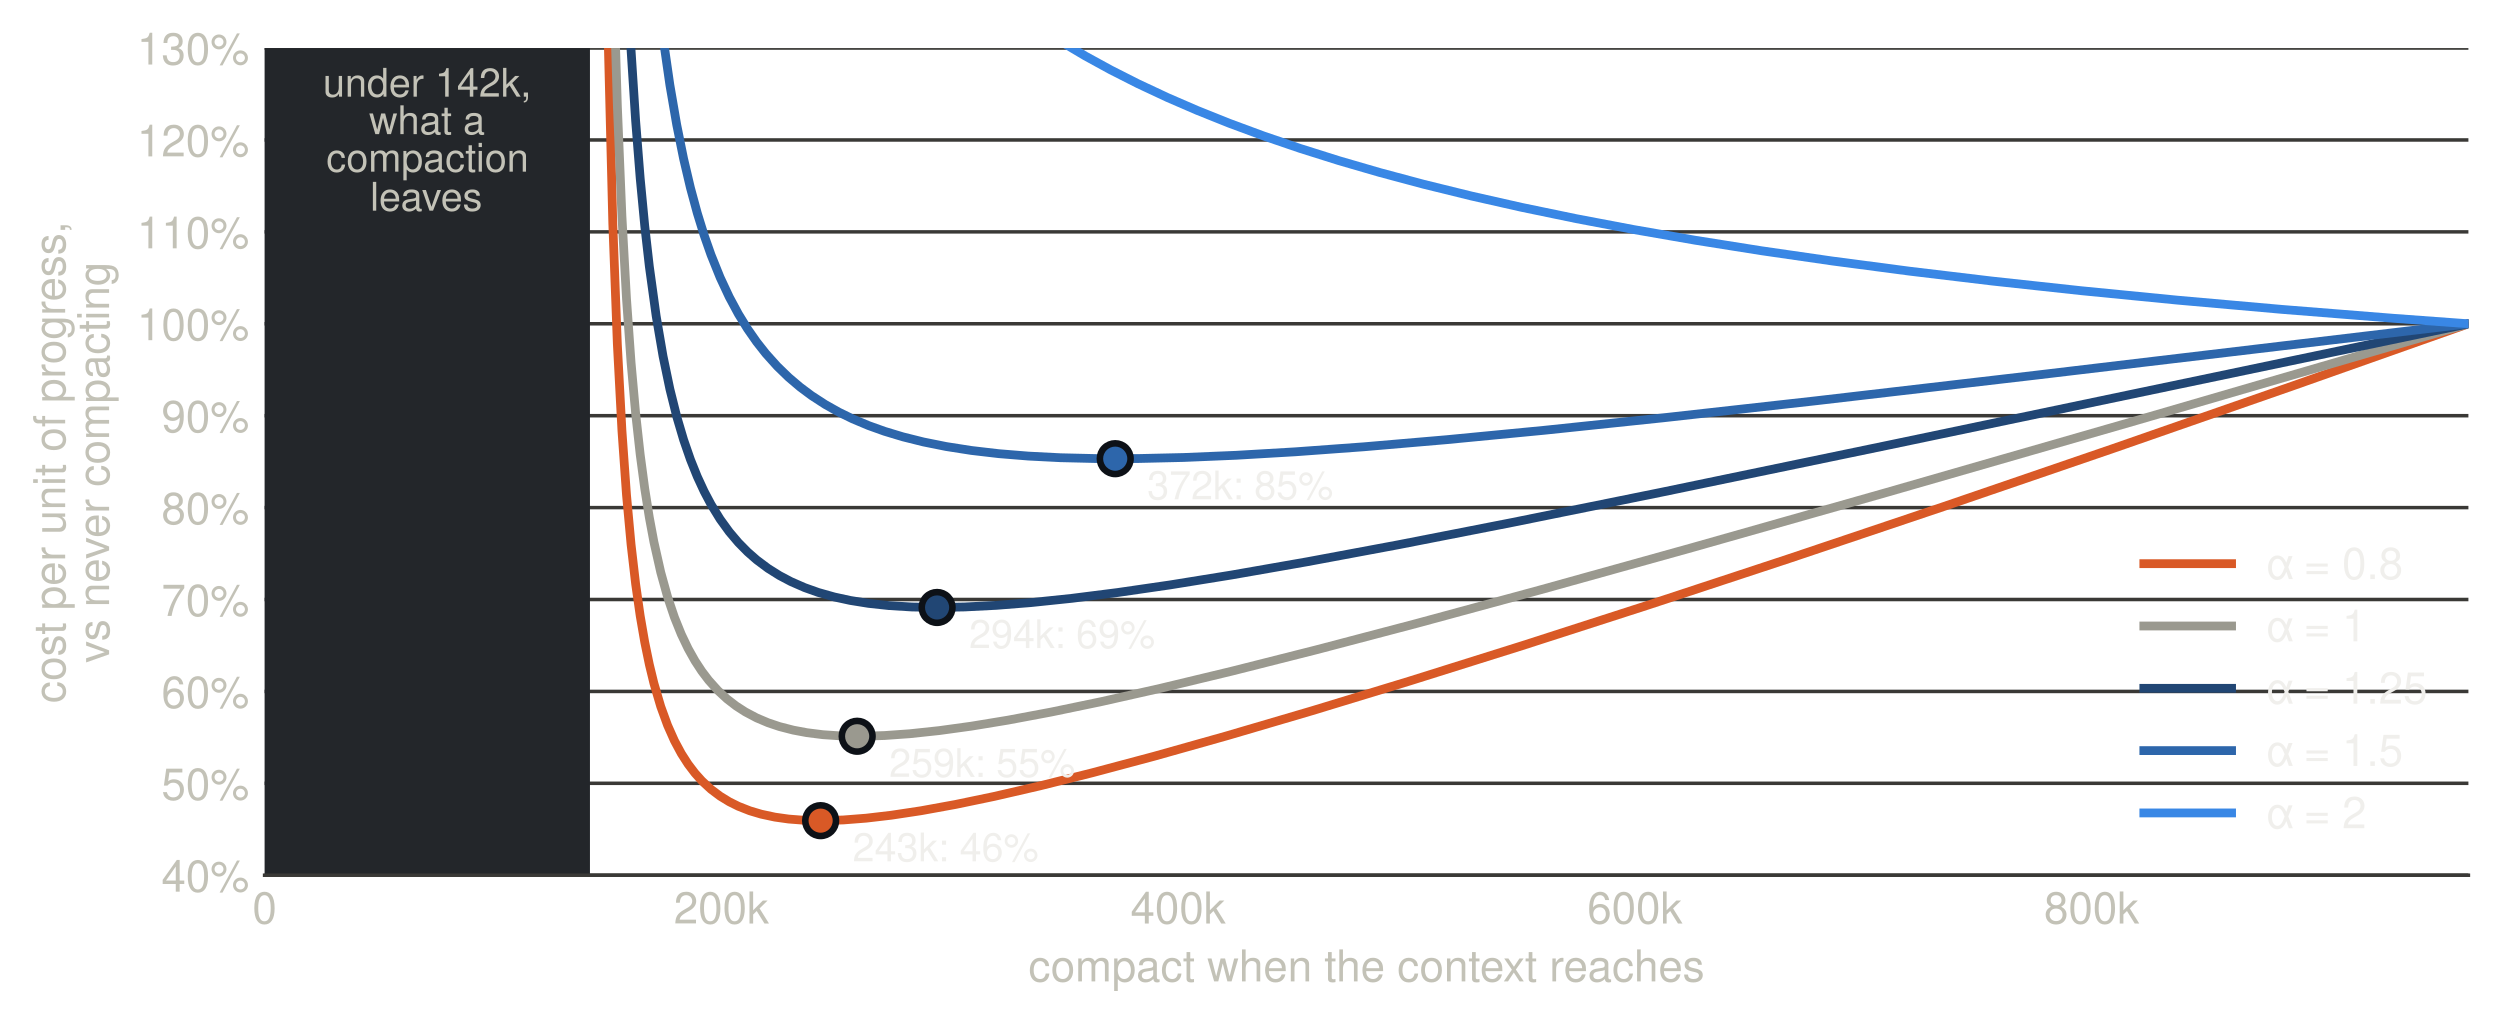
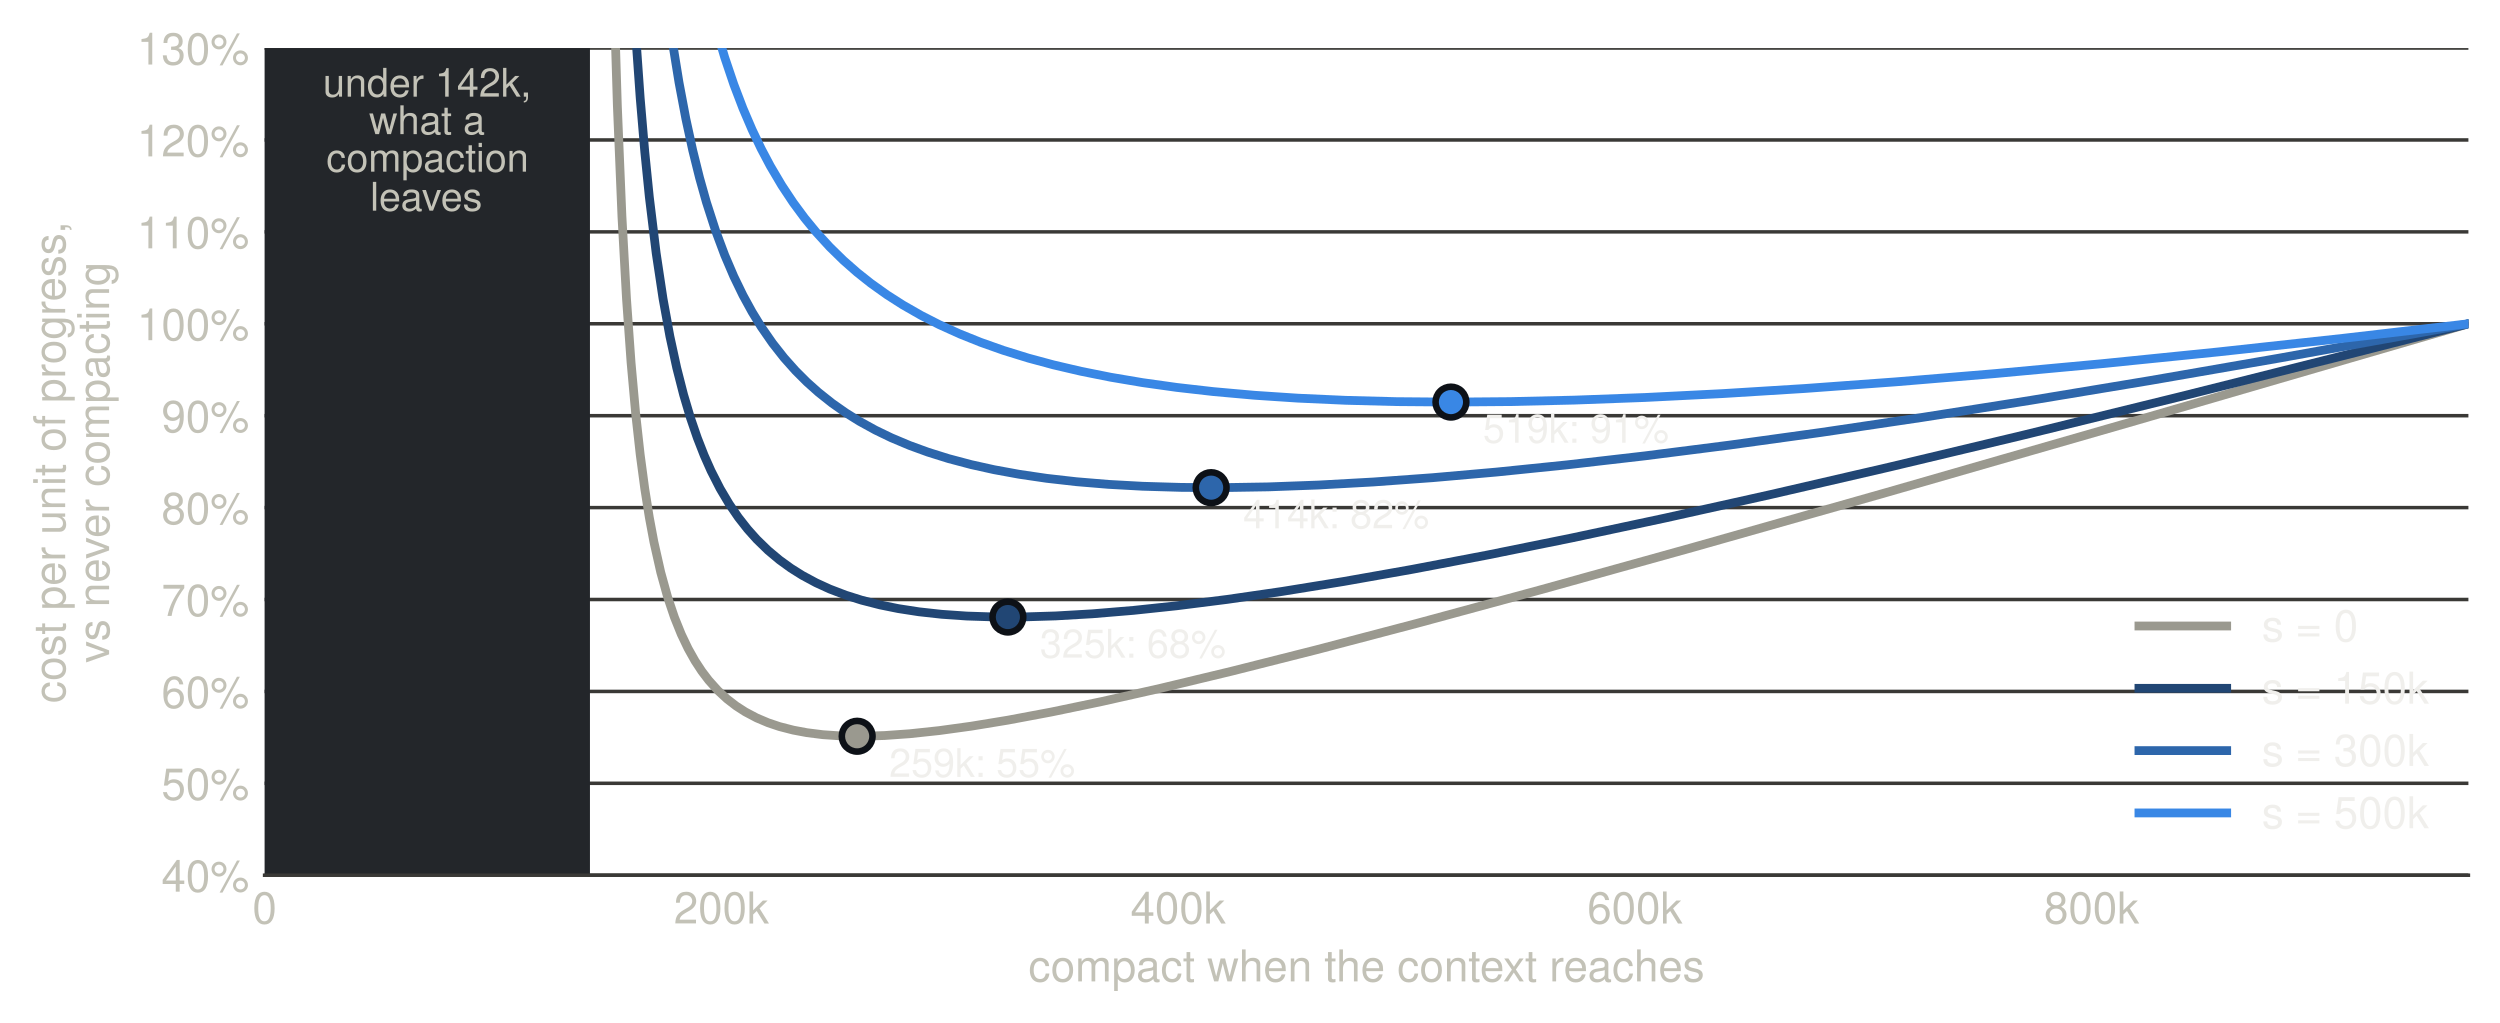
<svg xmlns="http://www.w3.org/2000/svg" xmlns:xlink="http://www.w3.org/1999/xlink" width="569.696pt" height="232.93pt" viewBox="0 0 569.696 232.93" version="1.1">
  <defs>
    <style type="text/css">*{stroke-linejoin: round; stroke-linecap: butt}</style>
  </defs>
  <g id="figure_1">
    <g id="patch_1">
      <path d="M 0 232.93  L 569.696 232.93  L 569.696 0  L 0 0  L 0 232.93  z " style="fill: none" />
    </g>
    <g id="axes_1">
      <g id="patch_2">
        <path d="M 60.296 199.446  L 562.496 199.446  L 562.496 10.95  L 60.296 10.95  L 60.296 199.446  z " style="fill: none" />
      </g>
      <g id="matplotlib.axis_1">
        <g id="xtick_1">
          <g id="line2d_1" />
          <g id="text_1">
            <text style="font-size: 10px; font-family: 'Helvetica', 'Arial', 'DejaVu Sans'; text-anchor: middle; fill: #c3c2b7" x="60.296" y="210.446" transform="rotate(-0 60.2957 210.446)">0</text>
          </g>
        </g>
        <g id="xtick_2">
          <g id="line2d_2" />
          <g id="text_2">
            <text style="font-size: 10px; font-family: 'Helvetica', 'Arial', 'DejaVu Sans'; text-anchor: middle; fill: #c3c2b7" x="164.379" y="210.446" transform="rotate(-0 164.3786 210.446)">200k</text>
          </g>
        </g>
        <g id="xtick_3">
          <g id="line2d_3" />
          <g id="text_3">
            <text style="font-size: 10px; font-family: 'Helvetica', 'Arial', 'DejaVu Sans'; text-anchor: middle; fill: #c3c2b7" x="268.462" y="210.446" transform="rotate(-0 268.4615 210.446)">400k</text>
          </g>
        </g>
        <g id="xtick_4">
          <g id="line2d_4" />
          <g id="text_4">
            <text style="font-size: 10px; font-family: 'Helvetica', 'Arial', 'DejaVu Sans'; text-anchor: middle; fill: #c3c2b7" x="372.544" y="210.446" transform="rotate(-0 372.5444 210.446)">600k</text>
          </g>
        </g>
        <g id="xtick_5">
          <g id="line2d_5" />
          <g id="text_5">
            <text style="font-size: 10px; font-family: 'Helvetica', 'Arial', 'DejaVu Sans'; text-anchor: middle; fill: #c3c2b7" x="476.627" y="210.446" transform="rotate(-0 476.6273 210.446)">800k</text>
          </g>
        </g>
        <g id="text_6">
          <text style="font-size: 10px; font-family: 'Helvetica', 'Arial', 'DejaVu Sans'; text-anchor: middle; fill: #c3c2b7" x="311.396" y="223.645" transform="rotate(-0 311.3957 223.6452)">compact when the context reaches</text>
        </g>
      </g>
      <g id="matplotlib.axis_2">
        <g id="ytick_1">
          <g id="line2d_6">
            <path d="M 60.296 199.446  L 562.496 199.446  " clip-path="url(#p06e94a9ac0)" style="fill: none; stroke: #3a3936; stroke-width: 0.8; stroke-linecap: square" />
          </g>
          <g id="line2d_7" />
          <g id="text_7">
            <text style="font-size: 10px; font-family: 'Helvetica', 'Arial', 'DejaVu Sans'; text-anchor: end; fill: #c3c2b7" x="56.796" y="203.196" transform="rotate(-0 56.7957 203.196)">40%</text>
          </g>
        </g>
        <g id="ytick_2">
          <g id="line2d_8">
            <path d="M 60.296 178.502  L 562.496 178.502  " clip-path="url(#p06e94a9ac0)" style="fill: none; stroke: #3a3936; stroke-width: 0.8; stroke-linecap: square" />
          </g>
          <g id="line2d_9" />
          <g id="text_8">
            <text style="font-size: 10px; font-family: 'Helvetica', 'Arial', 'DejaVu Sans'; text-anchor: end; fill: #c3c2b7" x="56.796" y="182.252" transform="rotate(-0 56.7957 182.252)">50%</text>
          </g>
        </g>
        <g id="ytick_3">
          <g id="line2d_10">
            <path d="M 60.296 157.558  L 562.496 157.558  " clip-path="url(#p06e94a9ac0)" style="fill: none; stroke: #3a3936; stroke-width: 0.8; stroke-linecap: square" />
          </g>
          <g id="line2d_11" />
          <g id="text_9">
            <text style="font-size: 10px; font-family: 'Helvetica', 'Arial', 'DejaVu Sans'; text-anchor: end; fill: #c3c2b7" x="56.796" y="161.308" transform="rotate(-0 56.7957 161.308)">60%</text>
          </g>
        </g>
        <g id="ytick_4">
          <g id="line2d_12">
            <path d="M 60.296 136.614  L 562.496 136.614  " clip-path="url(#p06e94a9ac0)" style="fill: none; stroke: #3a3936; stroke-width: 0.8; stroke-linecap: square" />
          </g>
          <g id="line2d_13" />
          <g id="text_10">
            <text style="font-size: 10px; font-family: 'Helvetica', 'Arial', 'DejaVu Sans'; text-anchor: end; fill: #c3c2b7" x="56.796" y="140.364" transform="rotate(-0 56.7957 140.364)">70%</text>
          </g>
        </g>
        <g id="ytick_5">
          <g id="line2d_14">
            <path d="M 60.296 115.67  L 562.496 115.67  " clip-path="url(#p06e94a9ac0)" style="fill: none; stroke: #3a3936; stroke-width: 0.8; stroke-linecap: square" />
          </g>
          <g id="line2d_15" />
          <g id="text_11">
            <text style="font-size: 10px; font-family: 'Helvetica', 'Arial', 'DejaVu Sans'; text-anchor: end; fill: #c3c2b7" x="56.796" y="119.42" transform="rotate(-0 56.7957 119.42)">80%</text>
          </g>
        </g>
        <g id="ytick_6">
          <g id="line2d_16">
            <path d="M 60.296 94.726  L 562.496 94.726  " clip-path="url(#p06e94a9ac0)" style="fill: none; stroke: #3a3936; stroke-width: 0.8; stroke-linecap: square" />
          </g>
          <g id="line2d_17" />
          <g id="text_12">
            <text style="font-size: 10px; font-family: 'Helvetica', 'Arial', 'DejaVu Sans'; text-anchor: end; fill: #c3c2b7" x="56.796" y="98.476" transform="rotate(-0 56.7957 98.476)">90%</text>
          </g>
        </g>
        <g id="ytick_7">
          <g id="line2d_18">
            <path d="M 60.296 73.782  L 562.496 73.782  " clip-path="url(#p06e94a9ac0)" style="fill: none; stroke: #3a3936; stroke-width: 0.8; stroke-linecap: square" />
          </g>
          <g id="line2d_19" />
          <g id="text_13">
            <text style="font-size: 10px; font-family: 'Helvetica', 'Arial', 'DejaVu Sans'; text-anchor: end; fill: #c3c2b7" x="56.796" y="77.532" transform="rotate(-0 56.7957 77.532)">100%</text>
          </g>
        </g>
        <g id="ytick_8">
          <g id="line2d_20">
            <path d="M 60.296 52.838  L 562.496 52.838  " clip-path="url(#p06e94a9ac0)" style="fill: none; stroke: #3a3936; stroke-width: 0.8; stroke-linecap: square" />
          </g>
          <g id="line2d_21" />
          <g id="text_14">
            <text style="font-size: 10px; font-family: 'Helvetica', 'Arial', 'DejaVu Sans'; text-anchor: end; fill: #c3c2b7" x="56.796" y="56.588" transform="rotate(-0 56.7957 56.588)">110%</text>
          </g>
        </g>
        <g id="ytick_9">
          <g id="line2d_22">
            <path d="M 60.296 31.894  L 562.496 31.894  " clip-path="url(#p06e94a9ac0)" style="fill: none; stroke: #3a3936; stroke-width: 0.8; stroke-linecap: square" />
          </g>
          <g id="line2d_23" />
          <g id="text_15">
            <text style="font-size: 10px; font-family: 'Helvetica', 'Arial', 'DejaVu Sans'; text-anchor: end; fill: #c3c2b7" x="56.796" y="35.644" transform="rotate(-0 56.7957 35.644)">120%</text>
          </g>
        </g>
        <g id="ytick_10">
          <g id="line2d_24">
            <path d="M 60.296 10.95  L 562.496 10.95  " clip-path="url(#p06e94a9ac0)" style="fill: none; stroke: #3a3936; stroke-width: 0.8; stroke-linecap: square" />
          </g>
          <g id="line2d_25" />
          <g id="text_16">
            <text style="font-size: 10px; font-family: 'Helvetica', 'Arial', 'DejaVu Sans'; text-anchor: end; fill: #c3c2b7" x="56.796" y="14.7" transform="rotate(-0 56.7957 14.7)">130%</text>
          </g>
        </g>
        <g id="text_17">
          <text style="font-size: 10px; font-family: 'Helvetica', 'Arial', 'DejaVu Sans'; fill: #c3c2b7" transform="translate(14.84893 160.2207) rotate(-90)">cost per unit of progress,</text>
          <text style="font-size: 10px; font-family: 'Helvetica', 'Arial', 'DejaVu Sans'; fill: #c3c2b7" transform="translate(24.85928 151.0496) rotate(-90)">vs never compacting</text>
        </g>
      </g>
      <g id="patch_3">
        <path d="M 60.296 199.446  L 134.438 199.446  L 134.438 10.95  L 60.296 10.95  z " clip-path="url(#p06e94a9ac0)" style="fill: #23262a" />
      </g>
      <g id="line2d_26">
-         <path d="M 138.421 -1  L 138.601 9.276  L 139.642 50.863  L 140.683 78.48  L 141.724 98.113  L 142.764 112.756  L 143.805 124.073  L 144.846 133.061  L 145.887 140.355  L 146.928 146.38  L 147.969 151.427  L 149.009 155.707  L 150.571 161.011  L 152.132 165.294  L 153.693 168.802  L 155.254 171.71  L 156.816 174.144  L 158.377 176.196  L 159.938 177.937  L 162.02 179.864  L 164.101 181.429  L 166.183 182.702  L 168.265 183.738  L 170.867 184.76  L 173.469 185.535  L 176.591 186.204  L 179.714 186.644  L 183.357 186.926  L 187.52 187.004  L 192.204 186.849  L 197.408 186.441  L 203.132 185.77  L 209.898 184.746  L 217.704 183.327  L 226.551 181.487  L 236.959 179.087  L 248.929 176.093  L 262.98 172.343  L 279.633 167.656  L 298.889 161.996  L 321.267 155.176  L 346.767 147.165  L 375.39 137.938  L 407.655 127.299  L 443.044 115.392  L 481.554 102.196  L 522.667 87.87  L 562.496 73.782  L 562.496 73.782  " clip-path="url(#p06e94a9ac0)" style="fill: none; stroke: #d95926; stroke-width: 2; stroke-linecap: square" />
+         <path d="M 139.917 -1  L 140.683 24.125  L 141.724 49.279  L 142.764 68.067  L 143.805 82.611  L 144.846 94.184  L 145.887 103.596  L 146.928 111.387  L 147.969 117.932  L 149.009 123.498  L 150.571 130.425  L 152.132 136.047  L 153.693 140.682  L 155.254 144.551  L 156.816 147.816  L 158.377 150.594  L 159.938 152.974  L 161.499 155.026  L 163.581 157.343  L 165.663 159.268  L 167.744 160.874  L 169.826 162.218  L 172.428 163.596  L 175.03 164.697  L 177.632 165.572  L 180.755 166.376  L 183.877 166.961  L 187.52 167.419  L 191.683 167.7  L 196.367 167.772  L 201.571 167.611  L 207.296 167.204  L 214.061 166.481  L 221.347 165.477  L 229.674 164.109  L 239.561 162.255  L 251.011 159.875  L 264.541 156.827  L 280.674 152.952  L 299.93 148.086  L 322.828 142.064  L 350.93 134.436  L 385.798 124.734  L 430.033 112.184  L 486.758 95.846  L 561.178 74.168  L 562.496 73.782  L 562.496 73.782  " clip-path="url(#p06e94a9ac0)" style="fill: none; stroke: #9a998f; stroke-width: 2; stroke-linecap: square" />
      </g>
      <g id="line2d_27">
-         <path d="M 139.917 -1  L 140.683 24.125  L 141.724 49.279  L 142.764 68.067  L 143.805 82.611  L 144.846 94.184  L 145.887 103.596  L 146.928 111.387  L 147.969 117.932  L 149.009 123.498  L 150.571 130.425  L 152.132 136.047  L 153.693 140.682  L 155.254 144.551  L 156.816 147.816  L 158.377 150.594  L 159.938 152.974  L 161.499 155.026  L 163.581 157.343  L 165.663 159.268  L 167.744 160.874  L 169.826 162.218  L 172.428 163.596  L 175.03 164.697  L 177.632 165.572  L 180.755 166.376  L 183.877 166.961  L 187.52 167.419  L 191.683 167.7  L 196.367 167.772  L 201.571 167.611  L 207.296 167.204  L 214.061 166.481  L 221.347 165.477  L 229.674 164.109  L 239.561 162.255  L 251.011 159.875  L 264.541 156.827  L 280.674 152.952  L 299.93 148.086  L 322.828 142.064  L 350.93 134.436  L 385.798 124.734  L 430.033 112.184  L 486.758 95.846  L 561.178 74.168  L 562.496 73.782  L 562.496 73.782  " clip-path="url(#p06e94a9ac0)" style="fill: none; stroke: #9a998f; stroke-width: 2; stroke-linecap: square" />
+         <path d="M 144.316 -1  L 144.846 7.675  L 145.887 22.356  L 146.928 34.576  L 147.969 44.904  L 149.53 57.701  L 151.091 68.072  L 152.652 76.639  L 154.213 83.829  L 155.775 89.943  L 157.336 95.199  L 158.897 99.761  L 160.458 103.754  L 162.02 107.272  L 164.101 111.355  L 166.183 114.865  L 168.265 117.908  L 170.346 120.564  L 172.428 122.895  L 175.03 125.427  L 177.632 127.604  L 180.234 129.486  L 182.836 131.119  L 185.959 132.801  L 189.081 134.229  L 192.724 135.624  L 196.367 136.775  L 200.53 137.842  L 204.694 138.685  L 209.377 139.41  L 214.582 139.985  L 220.306 140.383  L 226.551 140.585  L 233.316 140.578  L 240.602 140.354  L 248.929 139.871  L 258.296 139.09  L 268.184 138.042  L 279.633 136.594  L 292.123 134.782  L 306.175 132.509  L 321.787 129.746  L 338.961 126.475  L 358.216 122.577  L 379.553 118.028  L 403.492 112.696  L 430.554 106.439  L 461.258 99.109  L 496.646 90.426  L 537.239 80.228  L 562.496 73.782  L 562.496 73.782  " clip-path="url(#p06e94a9ac0)" style="fill: none; stroke: #214674; stroke-width: 2; stroke-linecap: square" />
      </g>
      <g id="line2d_28">
-         <path d="M 143.142 -1  L 143.805 11.429  L 144.846 27.523  L 145.887 40.645  L 146.928 51.537  L 147.969 60.714  L 149.53 72.041  L 151.091 81.172  L 152.652 88.672  L 154.213 94.927  L 155.775 100.211  L 157.336 104.722  L 158.897 108.608  L 160.458 111.981  L 162.02 114.93  L 164.101 118.315  L 166.183 121.188  L 168.265 123.645  L 170.346 125.758  L 172.428 127.583  L 175.03 129.527  L 177.632 131.159  L 180.234 132.533  L 183.357 133.899  L 186.479 135.009  L 190.122 136.038  L 193.765 136.831  L 197.928 137.5  L 202.612 138.006  L 207.816 138.321  L 213.541 138.428  L 219.786 138.315  L 227.072 137.945  L 234.878 137.325  L 244.245 136.346  L 254.653 135.029  L 266.623 133.29  L 280.674 131.024  L 297.848 128.018  L 318.664 124.136  L 344.685 119.044  L 379.033 112.083  L 430.554 101.389  L 562.496 73.782  L 562.496 73.782  " clip-path="url(#p06e94a9ac0)" style="fill: none; stroke: #214674; stroke-width: 2; stroke-linecap: square" />
+         <path d="M 151.768 -1  L 153.173 9.173  L 154.734 18.813  L 156.295 27.085  L 157.856 34.259  L 159.418 40.542  L 160.979 46.089  L 163.061 52.546  L 165.142 58.13  L 167.224 63.003  L 169.305 67.292  L 171.387 71.094  L 173.469 74.485  L 176.071 78.239  L 178.673 81.54  L 181.275 84.461  L 183.877 87.062  L 186.479 89.388  L 189.602 91.869  L 192.724 94.061  L 195.847 96.007  L 199.49 98.01  L 203.132 99.768  L 207.296 101.519  L 211.459 103.036  L 216.143 104.504  L 221.347 105.883  L 226.551 107.037  L 232.276 108.084  L 238.521 109.002  L 245.286 109.77  L 252.572 110.376  L 260.378 110.808  L 269.225 111.068  L 278.593 111.119  L 289.001 110.948  L 300.45 110.528  L 312.94 109.835  L 326.471 108.853  L 341.042 107.57  L 357.175 105.921  L 374.869 103.879  L 394.125 101.427  L 414.941 98.547  L 437.839 95.151  L 462.819 91.217  L 489.881 86.728  L 519.544 81.581  L 552.331 75.66  L 562.496 73.782  L 562.496 73.782  " clip-path="url(#p06e94a9ac0)" style="fill: none; stroke: #2d66ab; stroke-width: 2; stroke-linecap: square" />
      </g>
      <g id="line2d_29">
-         <path d="M 149.924 -1  L 151.091 8.565  L 152.652 19.378  L 154.213 28.451  L 155.775 36.167  L 157.336 42.803  L 158.897 48.564  L 160.458 53.61  L 162.02 58.06  L 164.101 63.23  L 166.183 67.683  L 168.265 71.553  L 170.346 74.941  L 172.428 77.924  L 174.51 80.567  L 177.112 83.467  L 179.714 85.99  L 182.316 88.197  L 184.918 90.138  L 188.04 92.168  L 191.163 93.924  L 194.285 95.448  L 197.928 96.978  L 201.571 98.283  L 205.735 99.542  L 210.418 100.711  L 215.622 101.755  L 221.347 102.65  L 227.592 103.379  L 234.357 103.931  L 241.643 104.303  L 249.97 104.5  L 259.337 104.49  L 269.745 104.251  L 281.715 103.748  L 295.246 102.952  L 310.858 101.808  L 329.593 100.201  L 351.971 98.046  L 379.033 95.208  L 413.9 91.319  L 463.86 85.504  L 562.496 73.782  L 562.496 73.782  " clip-path="url(#p06e94a9ac0)" style="fill: none; stroke: #2d66ab; stroke-width: 2; stroke-linecap: square" />
-       </g>
-       <g id="line2d_30">
-         <path d="M 226.627 -1  L 231.235 2.459  L 236.439 6.068  L 241.643 9.402  L 247.368 12.792  L 253.092 15.926  L 259.337 19.09  L 266.103 22.256  L 272.868 25.182  L 280.154 28.099  L 287.96 30.986  L 296.287 33.83  L 305.134 36.616  L 314.501 39.336  L 324.389 41.981  L 335.318 44.669  L 346.767 47.255  L 359.257 49.841  L 372.267 52.308  L 386.318 54.748  L 401.41 57.141  L 417.543 59.475  L 435.237 61.805  L 453.972 64.045  L 474.268 66.246  L 496.126 68.39  L 520.065 70.51  L 545.565 72.543  L 562.496 73.782  L 562.496 73.782  " clip-path="url(#p06e94a9ac0)" style="fill: none; stroke: #3987e5; stroke-width: 2; stroke-linecap: square" />
+         <path d="M 161.237 -1  L 163.061 6.044  L 165.142 13.079  L 167.224 19.248  L 169.305 24.703  L 171.387 29.562  L 173.469 33.919  L 175.55 37.85  L 178.153 42.253  L 180.755 46.176  L 183.357 49.694  L 185.959 52.866  L 189.081 56.282  L 192.204 59.336  L 195.326 62.08  L 198.449 64.558  L 202.092 67.159  L 205.735 69.49  L 209.898 71.872  L 214.061 73.994  L 218.745 76.114  L 223.429 77.993  L 228.633 79.835  L 234.357 81.608  L 240.082 83.151  L 246.327 84.61  L 253.092 85.963  L 260.378 87.194  L 268.184 88.288  L 276.511 89.237  L 285.878 90.073  L 295.766 90.73  L 306.695 91.224  L 318.144 91.521  L 330.634 91.624  L 344.165 91.514  L 358.736 91.177  L 374.869 90.579  L 392.563 89.692  L 411.298 88.528  L 432.115 87.007  L 454.493 85.145  L 478.952 82.881  L 505.493 80.196  L 534.116 77.074  L 562.496 73.782  L 562.496 73.782  " clip-path="url(#p06e94a9ac0)" style="fill: none; stroke: #3987e5; stroke-width: 2; stroke-linecap: square" />
      </g>
      <g id="patch_4">
        <path d="M 60.296 199.446  L 562.496 199.446  " style="fill: none; stroke: #3a3936; stroke-width: 0.8; stroke-linejoin: miter; stroke-linecap: square" />
      </g>
      <g id="text_18">
        <text style="font-size: 9px; font-family: 'Helvetica', 'Arial', 'DejaVu Sans'; fill: #c3c2b7" transform="translate(73.60109 22.02283)">under 142k,</text>
        <text style="font-size: 9px; font-family: 'Helvetica', 'Arial', 'DejaVu Sans'; fill: #c3c2b7" transform="translate(84.10929 30.5702)">what a</text>
        <text style="font-size: 9px; font-family: 'Helvetica', 'Arial', 'DejaVu Sans'; fill: #c3c2b7" transform="translate(74.35624 39.11756)">compaction</text>
        <text style="font-size: 9px; font-family: 'Helvetica', 'Arial', 'DejaVu Sans'; fill: #c3c2b7" transform="translate(84.3596 48.01156)">leaves</text>
      </g>
+       <g id="line2d_30">
+         <defs>
+           <path id="md3c864d577" d="M 0 3.5  C 0.928 3.5 1.819 3.131 2.475 2.475  C 3.131 1.819 3.5 0.928 3.5 0  C 3.5 -0.928 3.131 -1.819 2.475 -2.475  C 1.819 -3.131 0.928 -3.5 0 -3.5  C -0.928 -3.5 -1.819 -3.131 -2.475 -2.475  C -3.131 -1.819 -3.5 -0.928 -3.5 0  C -3.5 0.928 -3.131 1.819 -2.475 2.475  C -1.819 3.131 -0.928 3.5 0 3.5  z " style="stroke: #0d1117; stroke-width: 1.5" />
+         </defs>
+         <g clip-path="url(#p06e94a9ac0)">
+           <use xlink:href="#md3c864d577" x="195.326" y="167.775" style="fill: #9a998f; stroke: #0d1117; stroke-width: 1.5" />
+         </g>
+       </g>
+       <g id="text_19">
+         <text style="font-size: 9px; font-family: 'Helvetica', 'Arial', 'DejaVu Sans'; text-anchor: start; fill: #f0efec" x="202.612" y="177.039" transform="rotate(-0 202.612 177.0387)">259k: 55%</text>
+       </g>
      <g id="line2d_31">
        <defs>
-           <path id="mec0bd2ce93" d="M 0 3.5  C 0.928 3.5 1.819 3.131 2.475 2.475  C 3.131 1.819 3.5 0.928 3.5 0  C 3.5 -0.928 3.131 -1.819 2.475 -2.475  C 1.819 -3.131 0.928 -3.5 0 -3.5  C -0.928 -3.5 -1.819 -3.131 -2.475 -2.475  C -3.131 -1.819 -3.5 -0.928 -3.5 0  C -3.5 0.928 -3.131 1.819 -2.475 2.475  C -1.819 3.131 -0.928 3.5 0 3.5  z " style="stroke: #0d1117; stroke-width: 1.5" />
-         </defs>
-         <g clip-path="url(#p06e94a9ac0)">
-           <use xlink:href="#mec0bd2ce93" x="187" y="187.007" style="fill: #d95926; stroke: #0d1117; stroke-width: 1.5" />
-         </g>
-       </g>
-       <g id="text_19">
-         <text style="font-size: 9px; font-family: 'Helvetica', 'Arial', 'DejaVu Sans'; text-anchor: start; fill: #f0efec" x="194.285" y="196.27" transform="rotate(-0 194.2854 196.2701)">243k: 46%</text>
+           <path id="m6ace564a7d" d="M 0 3.5  C 0.928 3.5 1.819 3.131 2.475 2.475  C 3.131 1.819 3.5 0.928 3.5 0  C 3.5 -0.928 3.131 -1.819 2.475 -2.475  C 1.819 -3.131 0.928 -3.5 0 -3.5  C -0.928 -3.5 -1.819 -3.131 -2.475 -2.475  C -3.131 -1.819 -3.5 -0.928 -3.5 0  C -3.5 0.928 -3.131 1.819 -2.475 2.475  C -1.819 3.131 -0.928 3.5 0 3.5  z " style="stroke: #0d1117; stroke-width: 1.5" />
+         </defs>
+         <g clip-path="url(#p06e94a9ac0)">
+           <use xlink:href="#m6ace564a7d" x="229.674" y="140.608" style="fill: #214674; stroke: #0d1117; stroke-width: 1.5" />
+         </g>
+       </g>
+       <g id="text_20">
+         <text style="font-size: 9px; font-family: 'Helvetica', 'Arial', 'DejaVu Sans'; text-anchor: start; fill: #f0efec" x="236.959" y="149.872" transform="rotate(-0 236.9594 149.8717)">325k: 68%</text>
      </g>
      <g id="line2d_32">
        <defs>
-           <path id="md3c864d577" d="M 0 3.5  C 0.928 3.5 1.819 3.131 2.475 2.475  C 3.131 1.819 3.5 0.928 3.5 0  C 3.5 -0.928 3.131 -1.819 2.475 -2.475  C 1.819 -3.131 0.928 -3.5 0 -3.5  C -0.928 -3.5 -1.819 -3.131 -2.475 -2.475  C -3.131 -1.819 -3.5 -0.928 -3.5 0  C -3.5 0.928 -3.131 1.819 -2.475 2.475  C -1.819 3.131 -0.928 3.5 0 3.5  z " style="stroke: #0d1117; stroke-width: 1.5" />
-         </defs>
-         <g clip-path="url(#p06e94a9ac0)">
-           <use xlink:href="#md3c864d577" x="195.326" y="167.775" style="fill: #9a998f; stroke: #0d1117; stroke-width: 1.5" />
-         </g>
-       </g>
-       <g id="text_20">
-         <text style="font-size: 9px; font-family: 'Helvetica', 'Arial', 'DejaVu Sans'; text-anchor: start; fill: #f0efec" x="202.612" y="177.039" transform="rotate(-0 202.612 177.0387)">259k: 55%</text>
+           <path id="m2ed7784922" d="M 0 3.5  C 0.928 3.5 1.819 3.131 2.475 2.475  C 3.131 1.819 3.5 0.928 3.5 0  C 3.5 -0.928 3.131 -1.819 2.475 -2.475  C 1.819 -3.131 0.928 -3.5 0 -3.5  C -0.928 -3.5 -1.819 -3.131 -2.475 -2.475  C -3.131 -1.819 -3.5 -0.928 -3.5 0  C -3.5 0.928 -3.131 1.819 -2.475 2.475  C -1.819 3.131 -0.928 3.5 0 3.5  z " style="stroke: #0d1117; stroke-width: 1.5" />
+         </defs>
+         <g clip-path="url(#p06e94a9ac0)">
+           <use xlink:href="#m2ed7784922" x="275.99" y="111.126" style="fill: #2d66ab; stroke: #0d1117; stroke-width: 1.5" />
+         </g>
+       </g>
+       <g id="text_21">
+         <text style="font-size: 9px; font-family: 'Helvetica', 'Arial', 'DejaVu Sans'; text-anchor: start; fill: #f0efec" x="283.276" y="120.389" transform="rotate(-0 283.2763 120.3892)">414k: 82%</text>
      </g>
      <g id="line2d_33">
        <defs>
-           <path id="m6ace564a7d" d="M 0 3.5  C 0.928 3.5 1.819 3.131 2.475 2.475  C 3.131 1.819 3.5 0.928 3.5 0  C 3.5 -0.928 3.131 -1.819 2.475 -2.475  C 1.819 -3.131 0.928 -3.5 0 -3.5  C -0.928 -3.5 -1.819 -3.131 -2.475 -2.475  C -3.131 -1.819 -3.5 -0.928 -3.5 0  C -3.5 0.928 -3.131 1.819 -2.475 2.475  C -1.819 3.131 -0.928 3.5 0 3.5  z " style="stroke: #0d1117; stroke-width: 1.5" />
-         </defs>
-         <g clip-path="url(#p06e94a9ac0)">
-           <use xlink:href="#m6ace564a7d" x="213.541" y="138.428" style="fill: #214674; stroke: #0d1117; stroke-width: 1.5" />
-         </g>
-       </g>
-       <g id="text_21">
-         <text style="font-size: 9px; font-family: 'Helvetica', 'Arial', 'DejaVu Sans'; text-anchor: start; fill: #f0efec" x="220.827" y="147.691" transform="rotate(-0 220.8265 147.691)">294k: 69%</text>
-       </g>
-       <g id="line2d_34">
-         <defs>
-           <path id="m2ed7784922" d="M 0 3.5  C 0.928 3.5 1.819 3.131 2.475 2.475  C 3.131 1.819 3.5 0.928 3.5 0  C 3.5 -0.928 3.131 -1.819 2.475 -2.475  C 1.819 -3.131 0.928 -3.5 0 -3.5  C -0.928 -3.5 -1.819 -3.131 -2.475 -2.475  C -3.131 -1.819 -3.5 -0.928 -3.5 0  C -3.5 0.928 -3.131 1.819 -2.475 2.475  C -1.819 3.131 -0.928 3.5 0 3.5  z " style="stroke: #0d1117; stroke-width: 1.5" />
-         </defs>
-         <g clip-path="url(#p06e94a9ac0)">
-           <use xlink:href="#m2ed7784922" x="254.133" y="104.522" style="fill: #2d66ab; stroke: #0d1117; stroke-width: 1.5" />
+           <path id="m3e93c00f11" d="M 0 3.5  C 0.928 3.5 1.819 3.131 2.475 2.475  C 3.131 1.819 3.5 0.928 3.5 0  C 3.5 -0.928 3.131 -1.819 2.475 -2.475  C 1.819 -3.131 0.928 -3.5 0 -3.5  C -0.928 -3.5 -1.819 -3.131 -2.475 -2.475  C -3.131 -1.819 -3.5 -0.928 -3.5 0  C -3.5 0.928 -3.131 1.819 -2.475 2.475  C -1.819 3.131 -0.928 3.5 0 3.5  z " style="stroke: #0d1117; stroke-width: 1.5" />
+         </defs>
+         <g clip-path="url(#p06e94a9ac0)">
+           <use xlink:href="#m3e93c00f11" x="330.634" y="91.624" style="fill: #3987e5; stroke: #0d1117; stroke-width: 1.5" />
        </g>
      </g>
      <g id="text_22">
-         <text style="font-size: 9px; font-family: 'Helvetica', 'Arial', 'DejaVu Sans'; text-anchor: start; fill: #f0efec" x="261.419" y="113.786" transform="rotate(-0 261.4189 113.7857)">372k: 85%</text>
+         <text style="font-size: 9px; font-family: 'Helvetica', 'Arial', 'DejaVu Sans'; text-anchor: start; fill: #f0efec" x="337.92" y="100.887" transform="rotate(-0 337.9198 100.8871)">519k: 91%</text>
      </g>
      <g id="legend_1">
+         <g id="line2d_34">
+           <path d="M 487.416 142.649  L 497.416 142.649  L 507.416 142.649  " style="fill: none; stroke: #9a998f; stroke-width: 2; stroke-linecap: square" />
+         </g>
+         <g id="text_23">
+           <text style="font-size: 10px; font-family: 'Helvetica', 'Arial', 'DejaVu Sans'; text-anchor: start; fill: #f0efec" x="515.416" y="146.149" transform="rotate(-0 515.416 146.1491)">s = 0</text>
+         </g>
        <g id="line2d_35">
-           <path d="M 488.53 128.45  L 498.53 128.45  L 508.53 128.45  " style="fill: none; stroke: #d95926; stroke-width: 2; stroke-linecap: square" />
-         </g>
-         <g id="text_23">
-           <text style="font-size: 10px; font-family: 'Helvetica', 'Arial', 'DejaVu Sans'; text-anchor: start; fill: #f0efec" x="516.53" y="131.95" transform="rotate(-0 516.5301 131.9499)">α = 0.8</text>
+           <path d="M 487.416 156.848  L 497.416 156.848  L 507.416 156.848  " style="fill: none; stroke: #214674; stroke-width: 2; stroke-linecap: square" />
+         </g>
+         <g id="text_24">
+           <text style="font-size: 10px; font-family: 'Helvetica', 'Arial', 'DejaVu Sans'; text-anchor: start; fill: #f0efec" x="515.416" y="160.348" transform="rotate(-0 515.416 160.3483)">s = 150k</text>
        </g>
        <g id="line2d_36">
-           <path d="M 488.53 142.649  L 498.53 142.649  L 508.53 142.649  " style="fill: none; stroke: #9a998f; stroke-width: 2; stroke-linecap: square" />
-         </g>
-         <g id="text_24">
-           <text style="font-size: 10px; font-family: 'Helvetica', 'Arial', 'DejaVu Sans'; text-anchor: start; fill: #f0efec" x="516.53" y="146.149" transform="rotate(-0 516.5301 146.1491)">α = 1</text>
+           <path d="M 487.416 171.048  L 497.416 171.048  L 507.416 171.048  " style="fill: none; stroke: #2d66ab; stroke-width: 2; stroke-linecap: square" />
+         </g>
+         <g id="text_25">
+           <text style="font-size: 10px; font-family: 'Helvetica', 'Arial', 'DejaVu Sans'; text-anchor: start; fill: #f0efec" x="515.416" y="174.548" transform="rotate(-0 515.416 174.5476)">s = 300k</text>
        </g>
        <g id="line2d_37">
-           <path d="M 488.53 156.848  L 498.53 156.848  L 508.53 156.848  " style="fill: none; stroke: #214674; stroke-width: 2; stroke-linecap: square" />
-         </g>
-         <g id="text_25">
-           <text style="font-size: 10px; font-family: 'Helvetica', 'Arial', 'DejaVu Sans'; text-anchor: start; fill: #f0efec" x="516.53" y="160.348" transform="rotate(-0 516.5301 160.3483)">α = 1.25</text>
-         </g>
-         <g id="line2d_38">
-           <path d="M 488.53 171.048  L 498.53 171.048  L 508.53 171.048  " style="fill: none; stroke: #2d66ab; stroke-width: 2; stroke-linecap: square" />
+           <path d="M 487.416 185.247  L 497.416 185.247  L 507.416 185.247  " style="fill: none; stroke: #3987e5; stroke-width: 2; stroke-linecap: square" />
        </g>
        <g id="text_26">
-           <text style="font-size: 10px; font-family: 'Helvetica', 'Arial', 'DejaVu Sans'; text-anchor: start; fill: #f0efec" x="516.53" y="174.548" transform="rotate(-0 516.5301 174.5476)">α = 1.5</text>
-         </g>
-         <g id="line2d_39">
-           <path d="M 488.53 185.247  L 498.53 185.247  L 508.53 185.247  " style="fill: none; stroke: #3987e5; stroke-width: 2; stroke-linecap: square" />
-         </g>
-         <g id="text_27">
-           <text style="font-size: 10px; font-family: 'Helvetica', 'Arial', 'DejaVu Sans'; text-anchor: start; fill: #f0efec" x="516.53" y="188.747" transform="rotate(-0 516.5301 188.7468)">α = 2</text>
+           <text style="font-size: 10px; font-family: 'Helvetica', 'Arial', 'DejaVu Sans'; text-anchor: start; fill: #f0efec" x="515.416" y="188.747" transform="rotate(-0 515.416 188.7468)">s = 500k</text>
        </g>
      </g>
    </g>
  </g>
  <defs>
    <clipPath id="p06e94a9ac0">
      <rect x="60.296" y="10.95" width="502.2" height="188.496" />
    </clipPath>
  </defs>
</svg>
